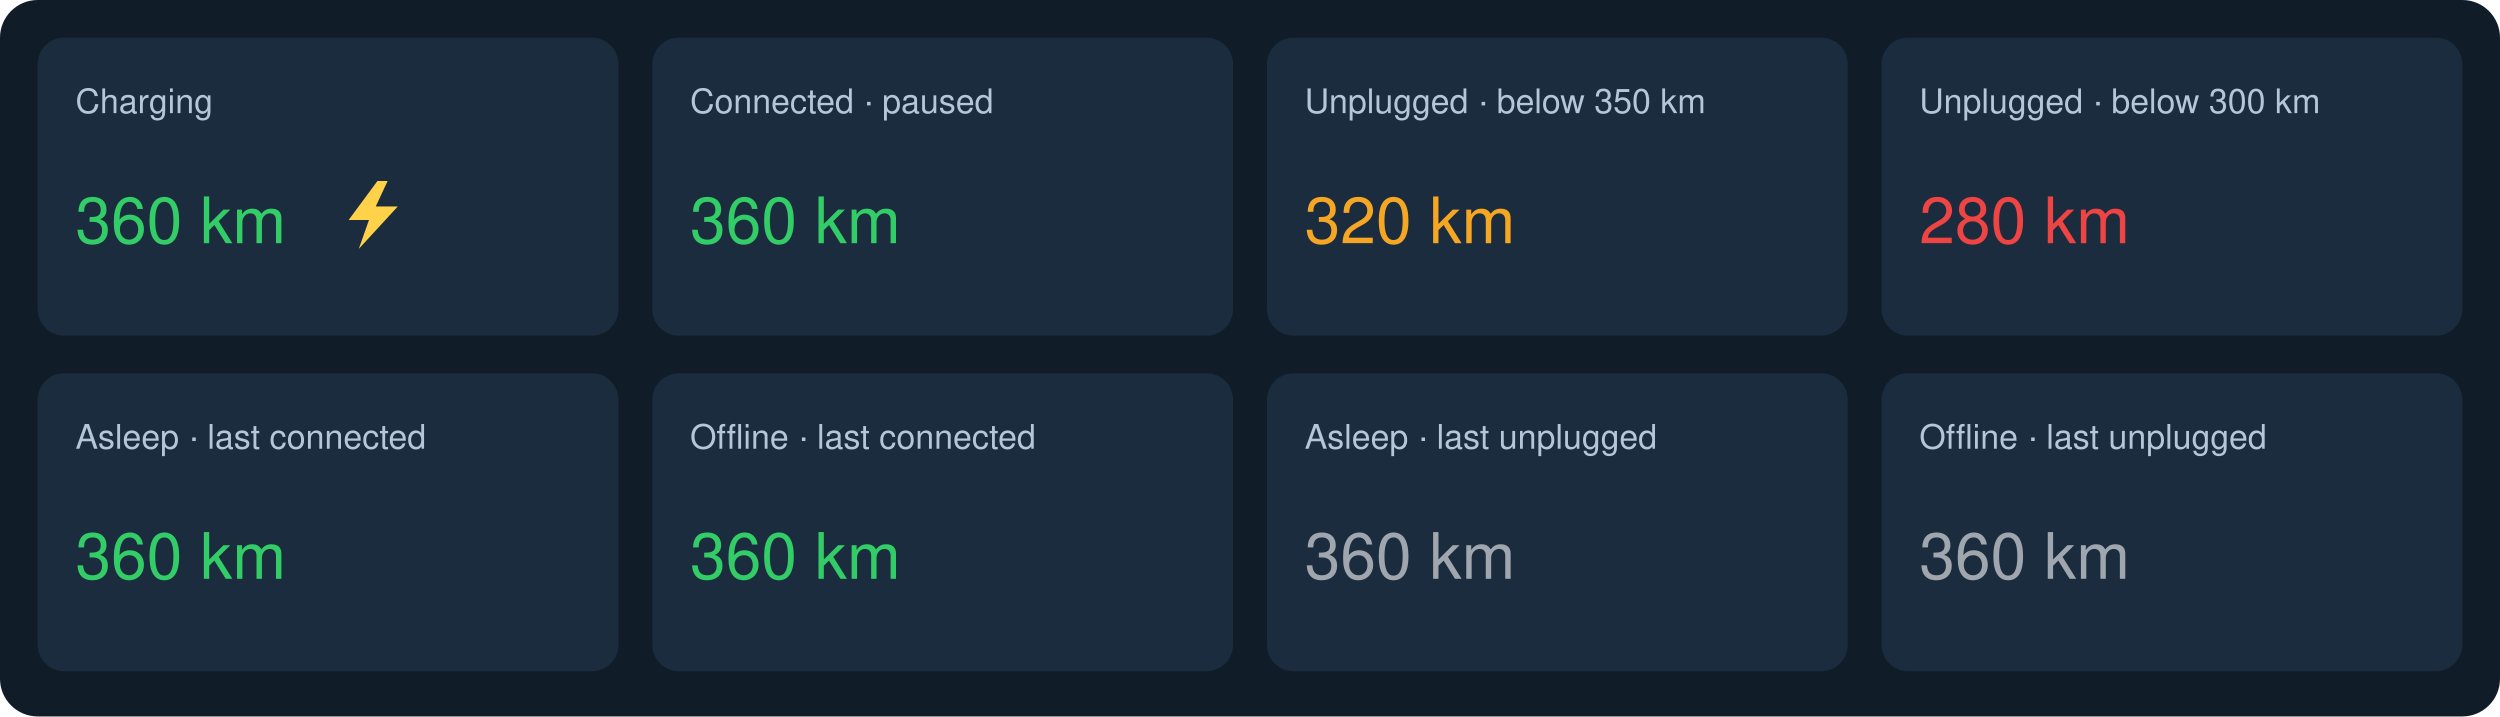
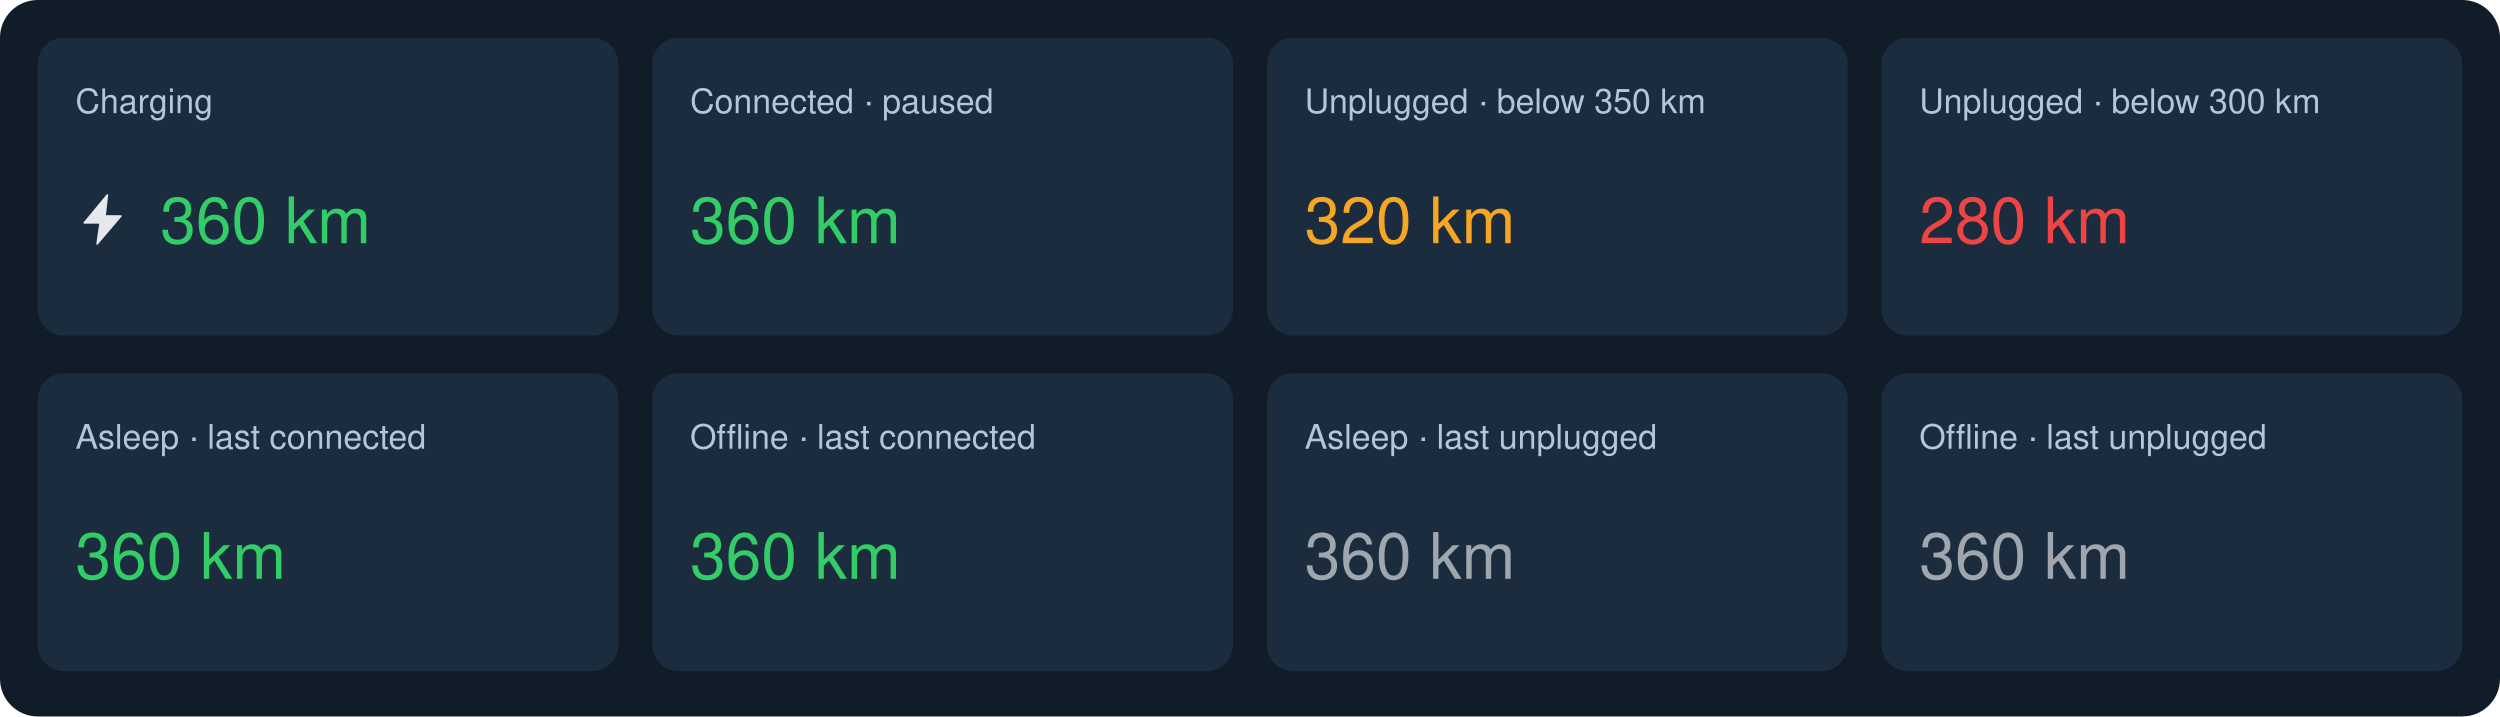
<svg xmlns="http://www.w3.org/2000/svg" width="1326" height="380" viewBox="0 0 1326 380" role="img">
  <defs>
    <linearGradient id="blue" x2="1" y2="1">
      <stop stop-color="#126e98" />
      <stop offset="1" stop-color="#173a58" />
    </linearGradient>
    <linearGradient id="panel" x2="0" y2="1">
      <stop stop-color="#103d53" />
      <stop offset="0.55" stop-color="#24343f" />
      <stop offset="1" stop-color="#303337" />
    </linearGradient>
  </defs>
  <rect width="1326" height="380" rx="20" fill="#111c29" />
  <rect x="20" y="20" width="308" height="158" rx="14" fill="#1b2c3e" />
  <text x="40" y="60" fill="#b4c6d7" font-family="Helvetica,Arial,sans-serif" font-size="18" font-weight="400">Charging</text>
-   <text x="40" y="129" fill="#32cd66" font-family="Helvetica,Arial,sans-serif" font-size="34" font-weight="400">360 km</text>
-   <path transform="translate(184,96) scale(0.9)" d="M18 0 1 23h12L7 40 30 15H17L24 0Z" fill="#ffd24a" />
+   <text x="85" y="129" fill="#32cd66" font-family="Helvetica,Arial,sans-serif" font-size="34" font-weight="400">360 km</text>
+   <g transform="translate(40,102) scale(1.8)">
+     <path d="M9.4 0.8 2.6 9h4.7l-.9 6.2L13.4 7H8.7Z" fill="#e5e9ed" stroke="#e5e9ed" stroke-width="0.5" stroke-linejoin="round" />
+   </g>
  <rect x="346" y="20" width="308" height="158" rx="14" fill="#1b2c3e" />
  <text x="366" y="60" fill="#b4c6d7" font-family="Helvetica,Arial,sans-serif" font-size="18" font-weight="400">Connected · paused</text>
  <text x="366" y="129" fill="#32cd66" font-family="Helvetica,Arial,sans-serif" font-size="34" font-weight="400">360 km</text>
  <rect x="672" y="20" width="308" height="158" rx="14" fill="#1b2c3e" />
  <text x="692" y="60" fill="#b4c6d7" font-family="Helvetica,Arial,sans-serif" font-size="18" font-weight="400">Unplugged · below 350 km</text>
  <text x="692" y="129" fill="#f5a623" font-family="Helvetica,Arial,sans-serif" font-size="34" font-weight="400">320 km</text>
  <rect x="998" y="20" width="308" height="158" rx="14" fill="#1b2c3e" />
  <text x="1018" y="60" fill="#b4c6d7" font-family="Helvetica,Arial,sans-serif" font-size="18" font-weight="400">Unplugged · below 300 km</text>
  <text x="1018" y="129" fill="#ef4444" font-family="Helvetica,Arial,sans-serif" font-size="34" font-weight="400">280 km</text>
  <rect x="20" y="198" width="308" height="158" rx="14" fill="#1b2c3e" />
  <text x="40" y="238" fill="#b4c6d7" font-family="Helvetica,Arial,sans-serif" font-size="18" font-weight="400">Asleep · last connected</text>
  <text x="40" y="307" fill="#32cd66" font-family="Helvetica,Arial,sans-serif" font-size="34" font-weight="400">360 km</text>
  <rect x="346" y="198" width="308" height="158" rx="14" fill="#1b2c3e" />
  <text x="366" y="238" fill="#b4c6d7" font-family="Helvetica,Arial,sans-serif" font-size="18" font-weight="400">Offline · last connected</text>
  <text x="366" y="307" fill="#32cd66" font-family="Helvetica,Arial,sans-serif" font-size="34" font-weight="400">360 km</text>
  <rect x="672" y="198" width="308" height="158" rx="14" fill="#1b2c3e" />
  <text x="692" y="238" fill="#b4c6d7" font-family="Helvetica,Arial,sans-serif" font-size="18" font-weight="400">Asleep · last unplugged</text>
  <text x="692" y="307" fill="#a0a6ad" font-family="Helvetica,Arial,sans-serif" font-size="34" font-weight="400">360 km</text>
  <rect x="998" y="198" width="308" height="158" rx="14" fill="#1b2c3e" />
  <text x="1018" y="238" fill="#b4c6d7" font-family="Helvetica,Arial,sans-serif" font-size="18" font-weight="400">Offline · last unplugged</text>
  <text x="1018" y="307" fill="#a0a6ad" font-family="Helvetica,Arial,sans-serif" font-size="34" font-weight="400">360 km</text>
</svg>
